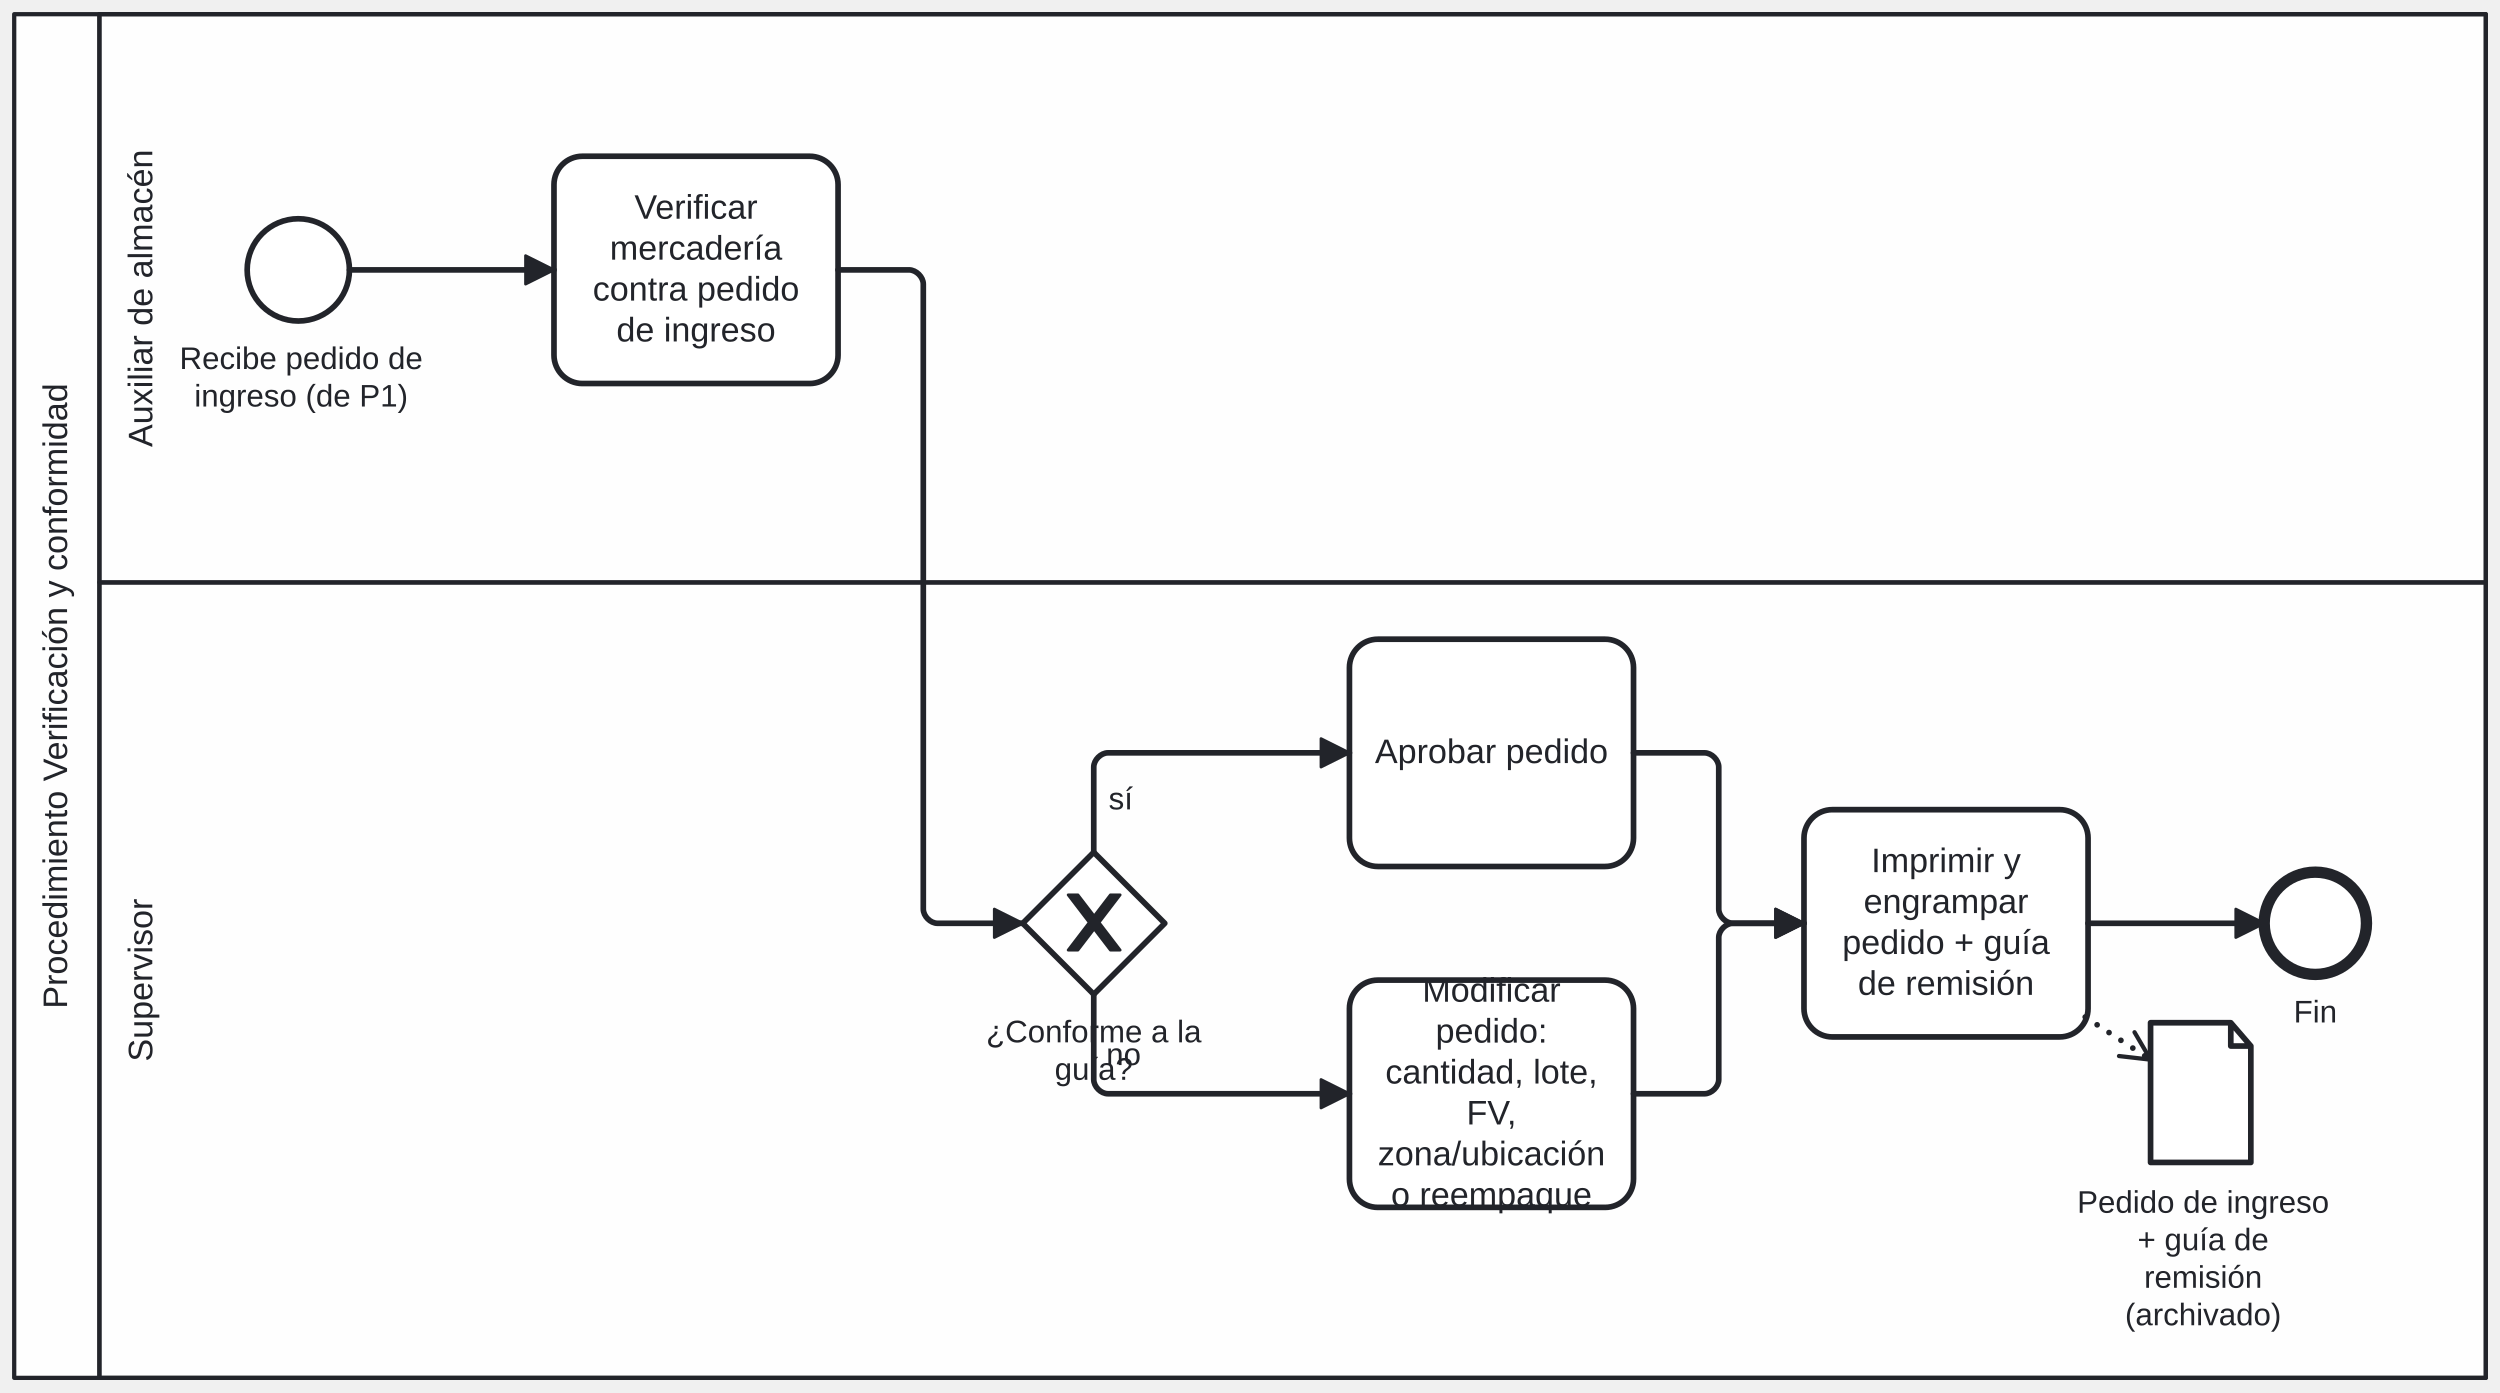
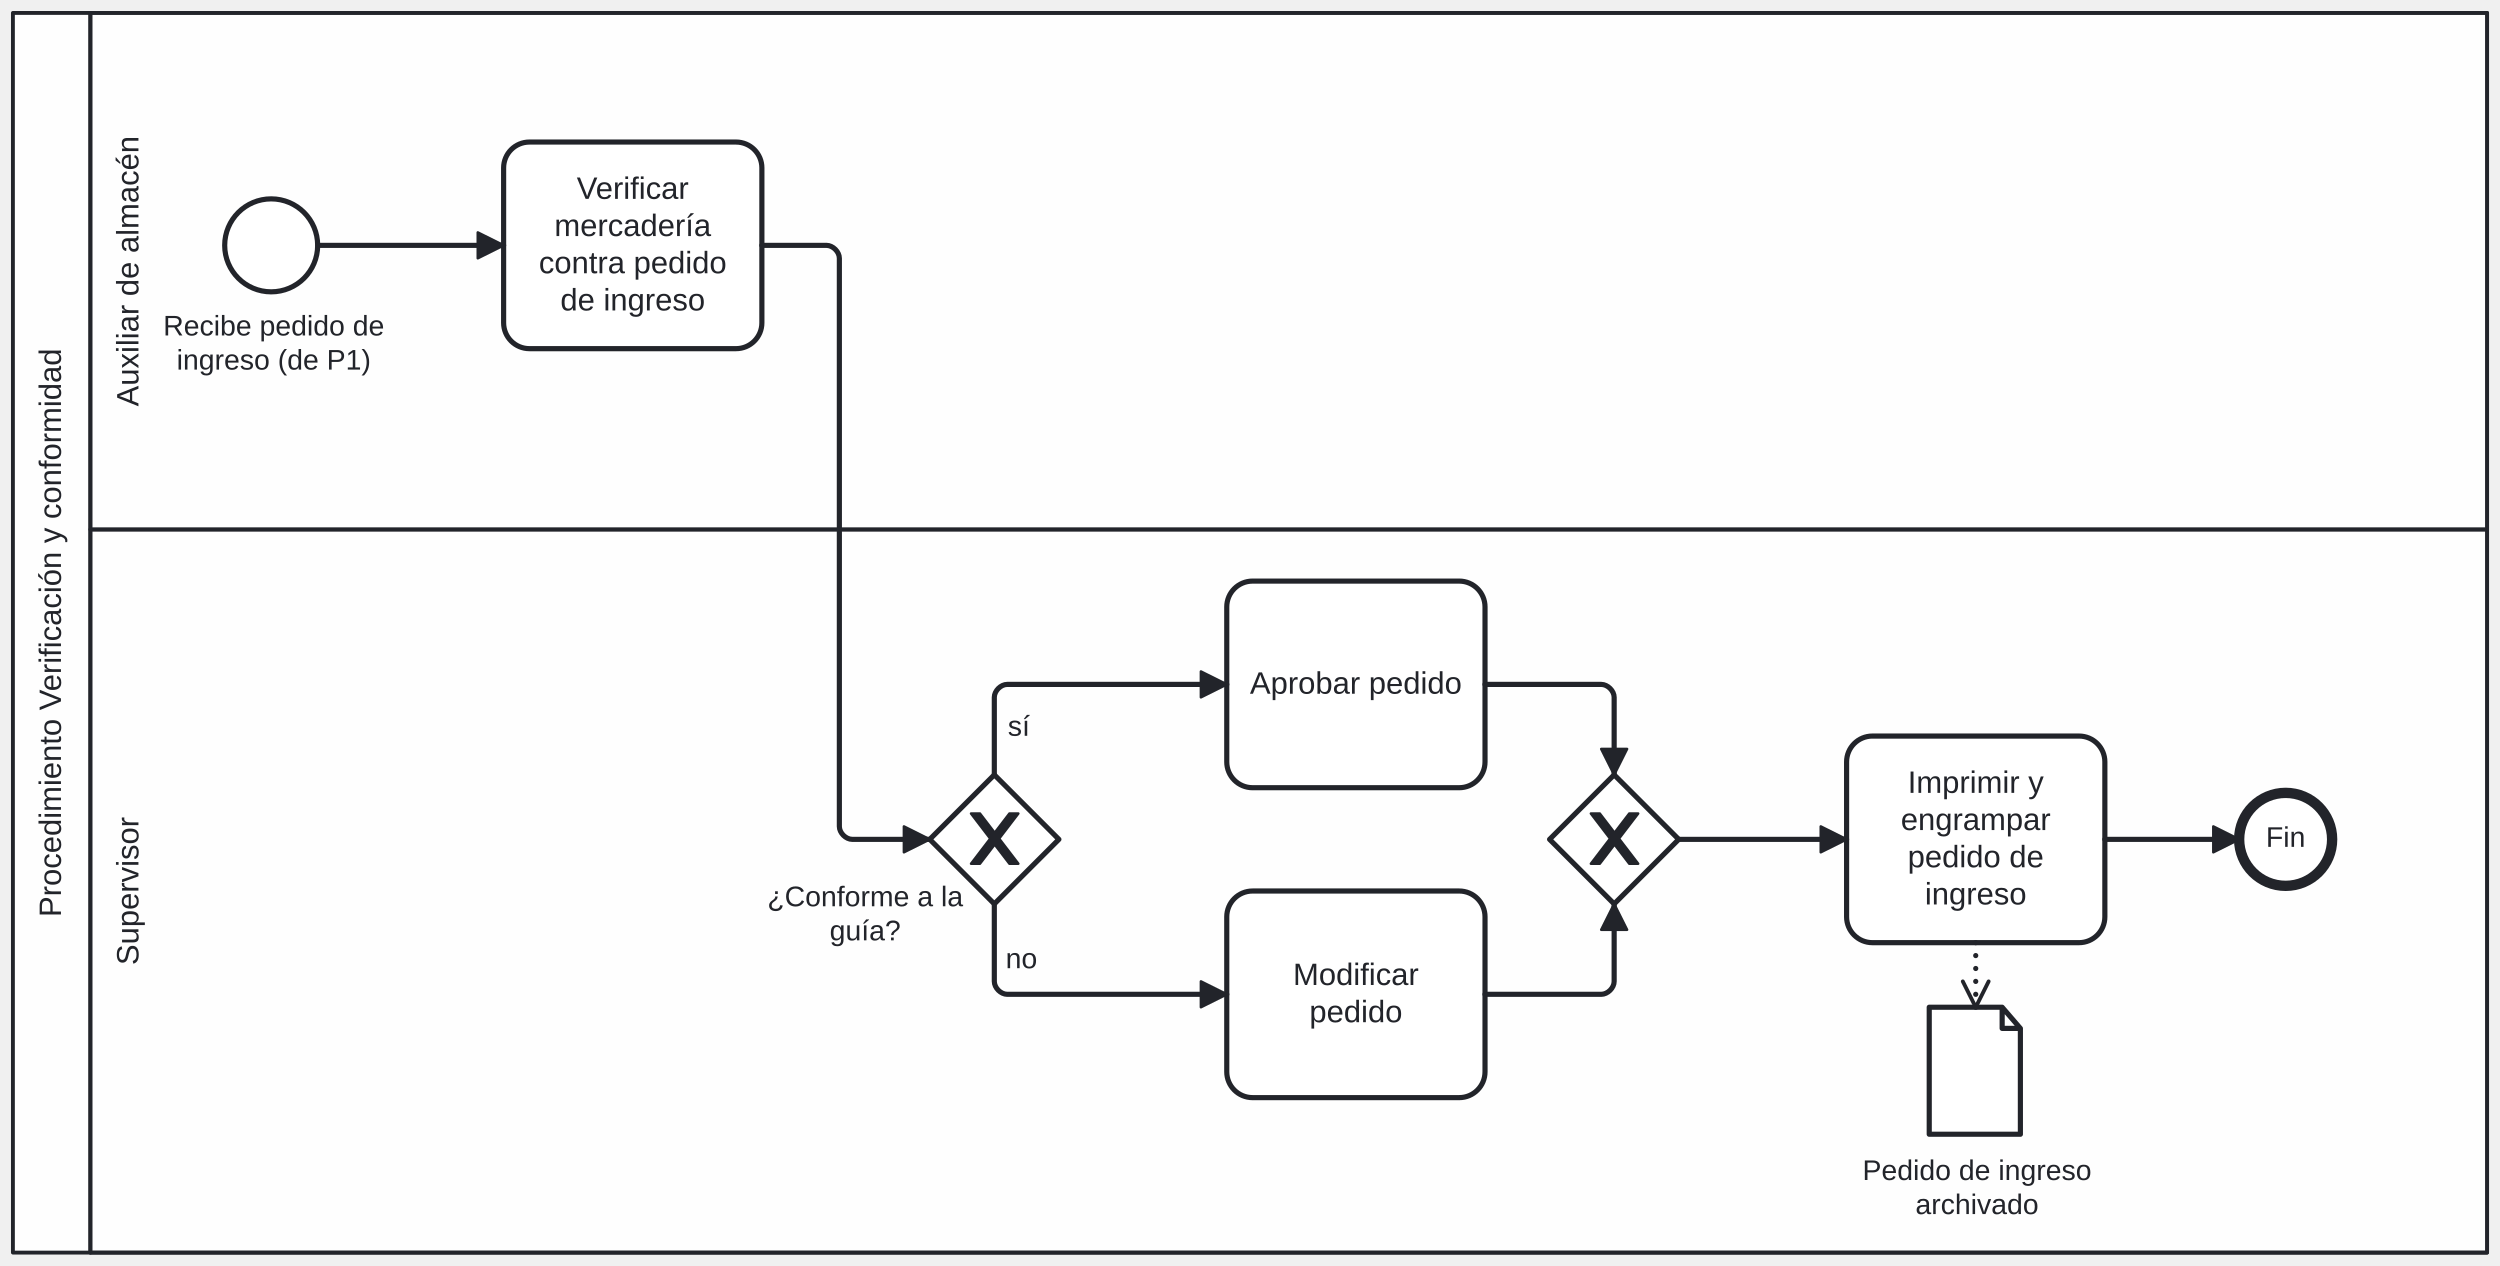
- <svg xmlns="http://www.w3.org/2000/svg" width="880" height="490" viewBox="125 75 880 490" version="1.1">
+ <svg xmlns="http://www.w3.org/2000/svg" width="968" height="490" viewBox="125 75 968 490" version="1.1">
  <defs>
-     <pattern id="djs-grid-pattern-431781" width="10" height="10" patternUnits="userSpaceOnUse">
+     <pattern id="djs-grid-pattern-901410" width="10" height="10" patternUnits="userSpaceOnUse">
      <circle cx="0.5" cy="0.5" r="0.5" style="fill: rgb(204, 204, 204);" />
    </pattern>
  </defs>
  <g class="djs-group">
    <g class="djs-element djs-shape" data-element-id="Participant_1" style="display: block;" transform="matrix(1 0 0 1 130 80)">
      <g class="djs-visual">
-         <rect x="0" y="0" width="870" height="480" rx="0" ry="0" style="stroke-linecap: round; stroke-linejoin: round; stroke: rgb(34, 36, 42); stroke-width: 1.5px; fill: white; fill-opacity: 0.95;" />
+         <rect x="0" y="0" width="958" height="480" rx="0" ry="0" style="stroke-linecap: round; stroke-linejoin: round; stroke: rgb(34, 36, 42); stroke-width: 1.5px; fill: white; fill-opacity: 0.95;" />
        <path style="fill: none; stroke-linecap: round; stroke-linejoin: round; stroke: rgb(34, 36, 42); stroke-width: 1.5px;" d="M30,0L30,480" />
        <text lineHeight="1.2" class="djs-label" style="font-family: Arial, sans-serif; font-size: 12px; font-weight: normal; fill: rgb(34, 36, 42);" transform="matrix(-1.83697e-16 -1 1 -1.83697e-16 0 480)">
          <tspan x="129.946" y="18.6">Procedimiento Verificación y conformidad</tspan>
        </text>
      </g>
-       <rect x="-5" y="-5" rx="4" width="880" height="490" class="djs-outline" style="fill: none;" />
-       <rect class="djs-hit djs-hit-no-move" x="0" y="0" width="870" height="480" style="fill: none; stroke-opacity: 0; stroke: white; stroke-width: 15px;" />
-       <rect class="djs-hit djs-hit-click-stroke" x="0" y="0" width="870" height="480" style="fill: none; stroke-opacity: 0; stroke: white; stroke-width: 15px;" />
+       <rect class="djs-hit djs-hit-no-move" x="0" y="0" width="958" height="480" style="fill: none; stroke-opacity: 0; stroke: white; stroke-width: 15px;" />
+       <rect class="djs-hit djs-hit-click-stroke" x="0" y="0" width="958" height="480" style="fill: none; stroke-opacity: 0; stroke: white; stroke-width: 15px;" />
      <rect class="djs-hit djs-hit-all" x="0" y="0" width="30" height="480" style="fill: none; stroke-opacity: 0; stroke: white; stroke-width: 15px;" />
+       <rect x="-5" y="-5" rx="4" width="968" height="490" class="djs-outline" style="fill: none;" />
    </g>
    <g class="djs-children">
      <g class="djs-group">
        <g class="djs-element djs-shape" data-element-id="Lane_Supervisor" style="display: block;" transform="matrix(1 0 0 1 160 280)">
          <g class="djs-visual">
-             <rect x="0" y="0" width="840" height="280" rx="0" ry="0" style="stroke-linecap: round; stroke-linejoin: round; stroke: rgb(34, 36, 42); stroke-width: 1.5px; fill: white; fill-opacity: 0.25;" />
+             <rect x="0" y="0" width="928" height="280" rx="0" ry="0" style="stroke-linecap: round; stroke-linejoin: round; stroke: rgb(34, 36, 42); stroke-width: 1.5px; fill: white; fill-opacity: 0.25;" />
            <text lineHeight="1.2" class="djs-label" style="font-family: Arial, sans-serif; font-size: 12px; font-weight: normal; fill: rgb(34, 36, 42);" transform="matrix(-1.83697e-16 -1 1 -1.83697e-16 0 280)">
              <tspan x="111.321" y="18.6">Supervisor</tspan>
            </text>
          </g>
-           <rect x="-5" y="-5" rx="4" width="850" height="290" class="djs-outline" style="fill: none;" />
-           <rect class="djs-hit djs-hit-no-move" x="0" y="0" width="840" height="280" style="fill: none; stroke-opacity: 0; stroke: white; stroke-width: 15px;" />
-           <rect class="djs-hit djs-hit-click-stroke" x="0" y="0" width="840" height="280" style="fill: none; stroke-opacity: 0; stroke: white; stroke-width: 15px;" />
+           <rect class="djs-hit djs-hit-no-move" x="0" y="0" width="928" height="280" style="fill: none; stroke-opacity: 0; stroke: white; stroke-width: 15px;" />
+           <rect class="djs-hit djs-hit-click-stroke" x="0" y="0" width="928" height="280" style="fill: none; stroke-opacity: 0; stroke: white; stroke-width: 15px;" />
          <rect class="djs-hit djs-hit-all" x="0" y="0" width="30" height="280" style="fill: none; stroke-opacity: 0; stroke: white; stroke-width: 15px;" />
+           <rect x="-5" y="-5" rx="4" width="938" height="290" class="djs-outline" style="fill: none;" />
        </g>
      </g>
      <g class="djs-group">
        <g class="djs-element djs-shape" data-element-id="Lane_Auxiliar_Almacen" style="display: block;" transform="matrix(1 0 0 1 160 80)">
          <g class="djs-visual">
-             <rect x="0" y="0" width="840" height="200" rx="0" ry="0" style="stroke-linecap: round; stroke-linejoin: round; stroke: rgb(34, 36, 42); stroke-width: 1.5px; fill: white; fill-opacity: 0.25;" />
+             <rect x="0" y="0" width="928" height="200" rx="0" ry="0" style="stroke-linecap: round; stroke-linejoin: round; stroke: rgb(34, 36, 42); stroke-width: 1.5px; fill: white; fill-opacity: 0.25;" />
            <text lineHeight="1.2" class="djs-label" style="font-family: Arial, sans-serif; font-size: 12px; font-weight: normal; fill: rgb(34, 36, 42);" transform="matrix(-1.83697e-16 -1 1 -1.83697e-16 0 200)">
              <tspan x="47.641" y="18.6">Auxiliar de almacén</tspan>
            </text>
          </g>
-           <rect x="-5" y="-5" rx="4" width="850" height="210" class="djs-outline" style="fill: none;" />
-           <rect class="djs-hit djs-hit-no-move" x="0" y="0" width="840" height="200" style="fill: none; stroke-opacity: 0; stroke: white; stroke-width: 15px;" />
-           <rect class="djs-hit djs-hit-click-stroke" x="0" y="0" width="840" height="200" style="fill: none; stroke-opacity: 0; stroke: white; stroke-width: 15px;" />
+           <rect class="djs-hit djs-hit-no-move" x="0" y="0" width="928" height="200" style="fill: none; stroke-opacity: 0; stroke: white; stroke-width: 15px;" />
+           <rect class="djs-hit djs-hit-click-stroke" x="0" y="0" width="928" height="200" style="fill: none; stroke-opacity: 0; stroke: white; stroke-width: 15px;" />
          <rect class="djs-hit djs-hit-all" x="0" y="0" width="30" height="200" style="fill: none; stroke-opacity: 0; stroke: white; stroke-width: 15px;" />
+           <rect x="-5" y="-5" rx="4" width="938" height="210" class="djs-outline" style="fill: none;" />
        </g>
      </g>
      <g class="djs-group">
        <g class="djs-element djs-shape" data-element-id="StartEvent_1" style="display: block;" transform="matrix(1 0 0 1 212 152)">
          <g class="djs-visual">
            <circle cx="18" cy="18" r="18" style="stroke-linecap: round; stroke-linejoin: round; stroke: rgb(34, 36, 42); stroke-width: 2px; fill: white; fill-opacity: 0.95;" />
          </g>
          <rect class="djs-hit djs-hit-all" x="0" y="0" width="36" height="36" style="fill: none; stroke-opacity: 0; stroke: white; stroke-width: 15px;" />
          <circle cx="18" cy="18" r="23" class="djs-outline" style="fill: none;" />
        </g>
      </g>
      <g class="djs-group">
        <g class="djs-element djs-shape" data-element-id="StartEvent_1_label" style="display: block;" transform="matrix(1 0 0 1 188 195)">
          <g class="djs-visual">
            <text lineHeight="1.2" class="djs-label" style="font-family: Arial, sans-serif; font-size: 11px; font-weight: normal; fill: rgb(34, 36, 42);">
              <tspan x="0.19" y="9.9">Recibe pedido de</tspan>
              <tspan x="5.397" y="23.1">ingreso (de P1)</tspan>
            </text>
          </g>
          <rect class="djs-hit djs-hit-all" x="0" y="0" width="86" height="27" style="fill: none; stroke-opacity: 0; stroke: white; stroke-width: 15px;" />
          <rect x="-5" y="-5" rx="4" width="96" height="37" class="djs-outline" style="fill: none;" />
        </g>
      </g>
      <g class="djs-group">
        <g class="djs-element djs-shape" data-element-id="Task_1" style="display: block;" transform="matrix(1 0 0 1 320 130)">
          <g class="djs-visual">
            <rect x="0" y="0" width="100" height="80" rx="10" ry="10" style="stroke-linecap: round; stroke-linejoin: round; stroke: rgb(34, 36, 42); stroke-width: 2px; fill: white; fill-opacity: 0.95;" />
            <text lineHeight="1.2" class="djs-label" style="font-family: Arial, sans-serif; font-size: 12px; font-weight: normal; fill: rgb(34, 36, 42);">
              <tspan x="28.326" y="22">Verificar </tspan>
              <tspan x="19.654" y="36.4">mercadería </tspan>
              <tspan x="13.64" y="50.8">contra pedido </tspan>
              <tspan x="21.98" y="65.2">de ingreso</tspan>
            </text>
          </g>
          <rect class="djs-hit djs-hit-all" x="0" y="0" width="100" height="80" style="fill: none; stroke-opacity: 0; stroke: white; stroke-width: 15px;" />
          <rect x="-5" y="-5" rx="14" width="110" height="90" class="djs-outline" style="fill: none;" />
        </g>
      </g>
      <g class="djs-group">
        <g class="djs-element djs-shape" data-element-id="Gateway_1" style="display: block;" transform="matrix(1 0 0 1 485 375)">
          <g class="djs-visual">
            <polygon points="25,0 50,25 25,50 0,25" style="stroke-linecap: round; stroke-linejoin: round; stroke: rgb(34, 36, 42); stroke-width: 2px; fill: white; fill-opacity: 0.95;" />
            <path d="m 16,15 7.429,9.714 -7.429,9.714 3.429,0 5.714,-7.464 5.714,7.464 3.429,0 -7.429,-9.714 7.429,-9.714 -3.429,0 -5.714,7.464 -5.714,-7.464 -3.429,0 z" style="fill: rgb(34, 36, 42); stroke-linecap: round; stroke-linejoin: round; stroke: rgb(34, 36, 42); stroke-width: 1px;" />
          </g>
          <rect class="djs-hit djs-hit-all" x="0" y="0" width="50" height="50" style="fill: none; stroke-opacity: 0; stroke: white; stroke-width: 15px;" />
          <rect x="2" y="2" rx="4" width="46" height="46" class="djs-outline" style="transform-box: fill-box; transform: rotate(45deg); transform-origin: center center; fill: none;" />
        </g>
      </g>
      <g class="djs-group">
-         <g class="djs-element djs-shape" data-element-id="Gateway_1_label" style="display: block;" transform="matrix(1 0 0 1 472 432)">
+         <g class="djs-element djs-shape" data-element-id="Gateway_1_label" style="display: block;" transform="matrix(1 0 0 1 422 416)">
          <g class="djs-visual">
            <text lineHeight="1.2" class="djs-label" style="font-family: Arial, sans-serif; font-size: 11px; font-weight: normal; fill: rgb(34, 36, 42);">
              <tspan x="0.096" y="9.9">¿Conforme a la</tspan>
              <tspan x="24.237" y="23.1">guía?</tspan>
            </text>
          </g>
          <rect class="djs-hit djs-hit-all" x="0" y="0" width="76" height="27" style="fill: none; stroke-opacity: 0; stroke: white; stroke-width: 15px;" />
          <rect x="-5" y="-5" rx="4" width="86" height="37" class="djs-outline" style="fill: none;" />
        </g>
      </g>
      <g class="djs-group">
        <g class="djs-element djs-shape" data-element-id="Task_2" style="display: block;" transform="matrix(1 0 0 1 600 300)">
          <g class="djs-visual">
            <rect x="0" y="0" width="100" height="80" rx="10" ry="10" style="stroke-linecap: round; stroke-linejoin: round; stroke: rgb(34, 36, 42); stroke-width: 2px; fill: white; fill-opacity: 0.95;" />
            <text lineHeight="1.2" class="djs-label" style="font-family: Arial, sans-serif; font-size: 12px; font-weight: normal; fill: rgb(34, 36, 42);">
              <tspan x="8.97" y="43.6">Aprobar pedido</tspan>
            </text>
          </g>
          <rect class="djs-hit djs-hit-all" x="0" y="0" width="100" height="80" style="fill: none; stroke-opacity: 0; stroke: white; stroke-width: 15px;" />
          <rect x="-5" y="-5" rx="14" width="110" height="90" class="djs-outline" style="fill: none;" />
        </g>
      </g>
      <g class="djs-group">
        <g class="djs-element djs-shape" data-element-id="Task_3" style="display: block;" transform="matrix(1 0 0 1 600 420)">
          <g class="djs-visual">
            <rect x="0" y="0" width="100" height="80" rx="10" ry="10" style="stroke-linecap: round; stroke-linejoin: round; stroke: rgb(34, 36, 42); stroke-width: 2px; fill: white; fill-opacity: 0.95;" />
            <text lineHeight="1.2" class="djs-label" style="font-family: Arial, sans-serif; font-size: 12px; font-weight: normal; fill: rgb(34, 36, 42);">
-               <tspan x="25.66" y="7.6">Modificar </tspan>
-               <tspan x="30.315" y="22">pedido: </tspan>
-               <tspan x="12.641" y="36.4">cantidad, lote,</tspan>
-               <tspan x="41.217" y="50.8">FV, </tspan>
-               <tspan x="9.972" y="65.2">zona/ubicación</tspan>
-               <tspan x="14.642" y="79.6">o reempaque</tspan>
+               <tspan x="25.66" y="36.4">Modificar </tspan>
+               <tspan x="31.982" y="50.8">pedido</tspan>
            </text>
          </g>
          <rect class="djs-hit djs-hit-all" x="0" y="0" width="100" height="80" style="fill: none; stroke-opacity: 0; stroke: white; stroke-width: 15px;" />
          <rect x="-5" y="-5" rx="14" width="110" height="90" class="djs-outline" style="fill: none;" />
        </g>
      </g>
      <g class="djs-group">
-         <g class="djs-element djs-shape" data-element-id="Task_4" style="display: block;" transform="matrix(1 0 0 1 760 360)">
+         <g class="djs-element djs-shape" data-element-id="Gateway_join" style="display: block;" transform="matrix(1 0 0 1 725 375)">
+           <g class="djs-visual">
+             <polygon points="25,0 50,25 25,50 0,25" style="stroke-linecap: round; stroke-linejoin: round; stroke: rgb(34, 36, 42); stroke-width: 2px; fill: white; fill-opacity: 0.95;" />
+             <path d="m 16,15 7.429,9.714 -7.429,9.714 3.429,0 5.714,-7.464 5.714,7.464 3.429,0 -7.429,-9.714 7.429,-9.714 -3.429,0 -5.714,7.464 -5.714,-7.464 -3.429,0 z" style="fill: rgb(34, 36, 42); stroke-linecap: round; stroke-linejoin: round; stroke: rgb(34, 36, 42); stroke-width: 1px;" />
+           </g>
+           <rect class="djs-hit djs-hit-all" x="0" y="0" width="50" height="50" style="fill: none; stroke-opacity: 0; stroke: white; stroke-width: 15px;" />
+           <rect x="2" y="2" rx="4" width="46" height="46" class="djs-outline" style="transform-box: fill-box; transform: rotate(45deg); transform-origin: center center; fill: none;" />
+         </g>
+       </g>
+       <g class="djs-group">
+         <g class="djs-element djs-shape" data-element-id="Task_4" style="display: block;" transform="matrix(1 0 0 1 840 360)">
          <g class="djs-visual">
            <rect x="0" y="0" width="100" height="80" rx="10" ry="10" style="stroke-linecap: round; stroke-linejoin: round; stroke: rgb(34, 36, 42); stroke-width: 2px; fill: white; fill-opacity: 0.95;" />
            <text lineHeight="1.2" class="djs-label" style="font-family: Arial, sans-serif; font-size: 12px; font-weight: normal; fill: rgb(34, 36, 42);">
              <tspan x="23.671" y="22">Imprimir y </tspan>
              <tspan x="20.984" y="36.4">engrampar </tspan>
-               <tspan x="13.467" y="50.8">pedido + guía </tspan>
-               <tspan x="18.986" y="65.2">de remisión</tspan>
+               <tspan x="23.642" y="50.8">pedido de </tspan>
+               <tspan x="30.321" y="65.2">ingreso</tspan>
            </text>
          </g>
          <rect class="djs-hit djs-hit-all" x="0" y="0" width="100" height="80" style="fill: none; stroke-opacity: 0; stroke: white; stroke-width: 15px;" />
          <rect x="-5" y="-5" rx="14" width="110" height="90" class="djs-outline" style="fill: none;" />
        </g>
      </g>
      <g class="djs-group">
-         <g class="djs-element djs-shape" data-element-id="EndEvent_1" style="display: block;" transform="matrix(1 0 0 1 922 382)">
+         <g class="djs-element djs-shape" data-element-id="DataObjectReference_1" style="display: block;" transform="matrix(1 0 0 1 872 465)">
+           <g class="djs-visual">
+             <path d="m 0,0 28.235,0 7.059,8.197 0,40.984 -35.294,0 0,-49.18 28.235,0 0,8.197 7.059,0" style="fill: white; stroke-linecap: round; stroke-linejoin: round; stroke: rgb(34, 36, 42); stroke-width: 2px; fill-opacity: 0.95;" />
+           </g>
+           <rect class="djs-hit djs-hit-all" x="0" y="0" width="36" height="50" style="fill: none; stroke-opacity: 0; stroke: white; stroke-width: 15px;" />
+           <path d="M44.765 11.326L36.989 2.641C36.045 1.586 34.565 0.989 33.19 0.989H5.987C3.227 0.989 0.99 3.349 0.99 6.26V55.023C0.99 57.935 3.227 60.295 5.987 60.295H40.966C43.726 60.295 45.963 57.935 45.963 55.023V14.946C45.963 13.6 45.641 12.305 44.765 11.326Z" transform="translate(-6, -6)" class="djs-outline" style="stroke-width: 2px; fill: none;" />
+         </g>
+       </g>
+       <g class="djs-group">
+         <g class="djs-element djs-shape" data-element-id="DataObjectReference_1_label" style="display: block;" transform="matrix(1 0 0 1 846 522)">
+           <g class="djs-visual">
+             <text lineHeight="1.2" class="djs-label" style="font-family: Arial, sans-serif; font-size: 11px; font-weight: normal; fill: rgb(34, 36, 42);">
+               <tspan x="0.162" y="9.9">Pedido de ingreso</tspan>
+               <tspan x="20.652" y="23.1">archivado</tspan>
+             </text>
+           </g>
+           <rect class="djs-hit djs-hit-all" x="0" y="0" width="89" height="27" style="fill: none; stroke-opacity: 0; stroke: white; stroke-width: 15px;" />
+           <rect x="-5" y="-5" rx="4" width="99" height="37" class="djs-outline" style="fill: none;" />
+         </g>
+       </g>
+       <g class="djs-group">
+         <g class="djs-element djs-shape" data-element-id="EndEvent_1" style="display: block;" transform="matrix(1 0 0 1 992 382)">
          <g class="djs-visual">
            <circle cx="18" cy="18" r="18" style="stroke-linecap: round; stroke-linejoin: round; stroke: rgb(34, 36, 42); stroke-width: 4px; fill: white; fill-opacity: 0.95;" />
          </g>
          <rect class="djs-hit djs-hit-all" x="0" y="0" width="36" height="36" style="fill: none; stroke-opacity: 0; stroke: white; stroke-width: 15px;" />
          <circle cx="18" cy="18" r="24" class="djs-outline" style="fill: none;" />
        </g>
      </g>
      <g class="djs-group">
-         <g class="djs-element djs-shape" data-element-id="EndEvent_1_label" style="display: block;" transform="matrix(1 0 0 1 932 425)">
+         <g class="djs-element djs-shape" data-element-id="EndEvent_1_label" style="display: block;" transform="matrix(1 0 0 1 1002 393)">
          <g class="djs-visual">
            <text lineHeight="1.2" class="djs-label" style="font-family: Arial, sans-serif; font-size: 11px; font-weight: normal; fill: rgb(34, 36, 42);">
              <tspan x="0.36" y="9.9">Fin</tspan>
            </text>
          </g>
          <rect class="djs-hit djs-hit-all" x="0" y="0" width="16" height="14" style="fill: none; stroke-opacity: 0; stroke: white; stroke-width: 15px;" />
          <rect x="-5" y="-5" rx="4" width="26" height="24" class="djs-outline" style="fill: none;" />
        </g>
      </g>
      <g class="djs-group">
-         <g class="djs-element djs-shape" data-element-id="DataObjectReference_1" style="display: block;" transform="matrix(1 0 0 1 882 435)">
-           <g class="djs-visual">
-             <path d="m 0,0 28.235,0 7.059,8.197 0,40.984 -35.294,0 0,-49.18 28.235,0 0,8.197 7.059,0" style="fill: white; stroke-linecap: round; stroke-linejoin: round; stroke: rgb(34, 36, 42); stroke-width: 2px; fill-opacity: 0.95;" />
-           </g>
-           <rect class="djs-hit djs-hit-all" x="0" y="0" width="36" height="50" style="fill: none; stroke-opacity: 0; stroke: white; stroke-width: 15px;" />
-           <path d="M44.765 11.326L36.989 2.641C36.045 1.586 34.565 0.989 33.19 0.989H5.987C3.227 0.989 0.99 3.349 0.99 6.26V55.023C0.99 57.935 3.227 60.295 5.987 60.295H40.966C43.726 60.295 45.963 57.935 45.963 55.023V14.946C45.963 13.6 45.641 12.305 44.765 11.326Z" transform="translate(-6, -6)" class="djs-outline" style="stroke-width: 2px; fill: none;" />
-         </g>
-       </g>
-       <g class="djs-group">
        <g class="djs-element djs-connection" data-element-id="Flow_1" style="display: block;">
          <g class="djs-visual">
            <defs>
-               <marker id="marker-6bob96dergavnh7nx7erbqit3" viewBox="0 0 20 20" refX="11" refY="10" markerWidth="10" markerHeight="10" orient="auto">
-                 <path d="M 1 5 L 11 10 L 1 15 Z" style="stroke-linecap: round; stroke-linejoin: round; stroke: rgb(34, 36, 42); stroke-width: 1px; fill: rgb(34, 36, 42);" />
-               </marker>
-             </defs>
-             <path data-corner-radius="5" style="fill: none; stroke-linecap: round; stroke-linejoin: round; stroke: rgb(34, 36, 42); stroke-width: 2px; marker-end: url('#marker-6bob96dergavnh7nx7erbqit3');" d="M248,170L320,170" />
+               <marker id="marker-b3nsx8bfodxuhyjp20leyjwsy" viewBox="0 0 20 20" refX="11" refY="10" markerWidth="10" markerHeight="10" orient="auto">
+                 <path d="M 1 5 L 11 10 L 1 15 Z" style="stroke-linecap: round; stroke-linejoin: round; stroke: rgb(34, 36, 42); stroke-width: 1px; fill: rgb(34, 36, 42);" />
+               </marker>
+             </defs>
+             <path data-corner-radius="5" style="fill: none; stroke-linecap: round; stroke-linejoin: round; stroke: rgb(34, 36, 42); stroke-width: 2px; marker-end: url('#marker-b3nsx8bfodxuhyjp20leyjwsy');" d="M248,170L320,170" />
          </g>
          <path d="M248,170L320,170" class="djs-hit djs-hit-stroke" style="fill: none; stroke-opacity: 0; stroke: white; stroke-width: 15px;" />
          <rect x="243" y="165" rx="4" width="82" height="10" class="djs-outline" style="fill: none;" />
        </g>
      </g>
      <g class="djs-group">
        <g class="djs-element djs-connection" data-element-id="Flow_2" style="display: block;">
          <g class="djs-visual">
            <defs>
-               <marker id="marker-4x73igl4502ybxy11hfoli1zn" viewBox="0 0 20 20" refX="11" refY="10" markerWidth="10" markerHeight="10" orient="auto">
-                 <path d="M 1 5 L 11 10 L 1 15 Z" style="stroke-linecap: round; stroke-linejoin: round; stroke: rgb(34, 36, 42); stroke-width: 1px; fill: rgb(34, 36, 42);" />
-               </marker>
-             </defs>
-             <path data-corner-radius="5" style="fill: none; stroke-linecap: round; stroke-linejoin: round; stroke: rgb(34, 36, 42); stroke-width: 2px; marker-end: url('#marker-4x73igl4502ybxy11hfoli1zn');" d="M420,170L445,170C447.5,170,450,172.5,450,175L450,395C450,397.5,452.5,400,455,400L485,400" />
+               <marker id="marker-3lnqz5ftt7kuwwyoocyz34yok" viewBox="0 0 20 20" refX="11" refY="10" markerWidth="10" markerHeight="10" orient="auto">
+                 <path d="M 1 5 L 11 10 L 1 15 Z" style="stroke-linecap: round; stroke-linejoin: round; stroke: rgb(34, 36, 42); stroke-width: 1px; fill: rgb(34, 36, 42);" />
+               </marker>
+             </defs>
+             <path data-corner-radius="5" style="fill: none; stroke-linecap: round; stroke-linejoin: round; stroke: rgb(34, 36, 42); stroke-width: 2px; marker-end: url('#marker-3lnqz5ftt7kuwwyoocyz34yok');" d="M420,170L445,170C447.5,170,450,172.5,450,175L450,395C450,397.5,452.5,400,455,400L485,400" />
          </g>
          <path d="M420,170L450,170L450,400L485,400" class="djs-hit djs-hit-stroke" style="fill: none; stroke-opacity: 0; stroke: white; stroke-width: 15px;" />
          <rect x="415" y="165" rx="4" width="75" height="240" class="djs-outline" style="fill: none;" />
        </g>
      </g>
      <g class="djs-group">
        <g class="djs-element djs-connection" data-element-id="Flow_3_si" style="display: block;">
          <g class="djs-visual">
            <defs>
-               <marker id="marker-5xqg9z0u3vi3k7fuc5u1bh7va" viewBox="0 0 20 20" refX="11" refY="10" markerWidth="10" markerHeight="10" orient="auto">
-                 <path d="M 1 5 L 11 10 L 1 15 Z" style="stroke-linecap: round; stroke-linejoin: round; stroke: rgb(34, 36, 42); stroke-width: 1px; fill: rgb(34, 36, 42);" />
-               </marker>
-             </defs>
-             <path data-corner-radius="5" style="fill: none; stroke-linecap: round; stroke-linejoin: round; stroke: rgb(34, 36, 42); stroke-width: 2px; marker-end: url('#marker-5xqg9z0u3vi3k7fuc5u1bh7va');" d="M510,375L510,345C510,342.5,512.5,340,515,340L600,340" />
+               <marker id="marker-d19r9se61oina4j9866amjos2" viewBox="0 0 20 20" refX="11" refY="10" markerWidth="10" markerHeight="10" orient="auto">
+                 <path d="M 1 5 L 11 10 L 1 15 Z" style="stroke-linecap: round; stroke-linejoin: round; stroke: rgb(34, 36, 42); stroke-width: 1px; fill: rgb(34, 36, 42);" />
+               </marker>
+             </defs>
+             <path data-corner-radius="5" style="fill: none; stroke-linecap: round; stroke-linejoin: round; stroke: rgb(34, 36, 42); stroke-width: 2px; marker-end: url('#marker-d19r9se61oina4j9866amjos2');" d="M510,375L510,345C510,342.5,512.5,340,515,340L600,340" />
          </g>
          <path d="M510,375L510,340L600,340" class="djs-hit djs-hit-stroke" style="fill: none; stroke-opacity: 0; stroke: white; stroke-width: 15px;" />
          <rect x="505" y="335" rx="4" width="100" height="45" class="djs-outline" style="fill: none;" />
        </g>
      </g>
      <g class="djs-group">
        <g class="djs-element djs-shape" data-element-id="Flow_3_si_label" style="display: block;" transform="matrix(1 0 0 1 515 350)">
          <g class="djs-visual">
            <text lineHeight="1.2" class="djs-label" style="font-family: Arial, sans-serif; font-size: 11px; font-weight: normal; fill: rgb(34, 36, 42);">
              <tspan x="0.222" y="9.9">sí</tspan>
            </text>
          </g>
          <rect class="djs-hit djs-hit-all" x="0" y="0" width="9" height="14" style="fill: none; stroke-opacity: 0; stroke: white; stroke-width: 15px;" />
          <rect x="-5" y="-5" rx="4" width="19" height="24" class="djs-outline" style="fill: none;" />
        </g>
      </g>
      <g class="djs-group">
        <g class="djs-element djs-connection" data-element-id="Flow_4_no" style="display: block;">
          <g class="djs-visual">
            <defs>
-               <marker id="marker-cxgt638fhct3f0wpfa9cqar65" viewBox="0 0 20 20" refX="11" refY="10" markerWidth="10" markerHeight="10" orient="auto">
-                 <path d="M 1 5 L 11 10 L 1 15 Z" style="stroke-linecap: round; stroke-linejoin: round; stroke: rgb(34, 36, 42); stroke-width: 1px; fill: rgb(34, 36, 42);" />
-               </marker>
-             </defs>
-             <path data-corner-radius="5" style="fill: none; stroke-linecap: round; stroke-linejoin: round; stroke: rgb(34, 36, 42); stroke-width: 2px; marker-end: url('#marker-cxgt638fhct3f0wpfa9cqar65');" d="M510,425L510,455C510,457.5,512.5,460,515,460L600,460" />
+               <marker id="marker-10ivm3wo6hwgj8zmdyheyt4xu" viewBox="0 0 20 20" refX="11" refY="10" markerWidth="10" markerHeight="10" orient="auto">
+                 <path d="M 1 5 L 11 10 L 1 15 Z" style="stroke-linecap: round; stroke-linejoin: round; stroke: rgb(34, 36, 42); stroke-width: 1px; fill: rgb(34, 36, 42);" />
+               </marker>
+             </defs>
+             <path data-corner-radius="5" style="fill: none; stroke-linecap: round; stroke-linejoin: round; stroke: rgb(34, 36, 42); stroke-width: 2px; marker-end: url('#marker-10ivm3wo6hwgj8zmdyheyt4xu');" d="M510,425L510,455C510,457.5,512.5,460,515,460L600,460" />
          </g>
          <path d="M510,425L510,460L600,460" class="djs-hit djs-hit-stroke" style="fill: none; stroke-opacity: 0; stroke: white; stroke-width: 15px;" />
          <rect x="505" y="420" rx="4" width="100" height="45" class="djs-outline" style="fill: none;" />
        </g>
      </g>
      <g class="djs-group">
        <g class="djs-element djs-shape" data-element-id="Flow_4_no_label" style="display: block;" transform="matrix(1 0 0 1 514 440)">
          <g class="djs-visual">
            <text lineHeight="1.2" class="djs-label" style="font-family: Arial, sans-serif; font-size: 11px; font-weight: normal; fill: rgb(34, 36, 42);">
              <tspan x="0.382" y="9.9">no</tspan>
            </text>
          </g>
          <rect class="djs-hit djs-hit-all" x="0" y="0" width="13" height="14" style="fill: none; stroke-opacity: 0; stroke: white; stroke-width: 15px;" />
          <rect x="-5" y="-5" rx="4" width="23" height="24" class="djs-outline" style="fill: none;" />
        </g>
      </g>
      <g class="djs-group">
        <g class="djs-element djs-connection" data-element-id="Flow_5" style="display: block;">
          <g class="djs-visual">
            <defs>
-               <marker id="marker-62gc5z7r66eq7zonejxyrcmk9" viewBox="0 0 20 20" refX="11" refY="10" markerWidth="10" markerHeight="10" orient="auto">
-                 <path d="M 1 5 L 11 10 L 1 15 Z" style="stroke-linecap: round; stroke-linejoin: round; stroke: rgb(34, 36, 42); stroke-width: 1px; fill: rgb(34, 36, 42);" />
-               </marker>
-             </defs>
-             <path data-corner-radius="5" style="fill: none; stroke-linecap: round; stroke-linejoin: round; stroke: rgb(34, 36, 42); stroke-width: 2px; marker-end: url('#marker-62gc5z7r66eq7zonejxyrcmk9');" d="M700,340L725,340C727.5,340,730,342.5,730,345L730,395C730,397.5,732.5,400,735,400L760,400" />
-           </g>
-           <path d="M700,340L730,340L730,400L760,400" class="djs-hit djs-hit-stroke" style="fill: none; stroke-opacity: 0; stroke: white; stroke-width: 15px;" />
-           <rect x="695" y="335" rx="4" width="70" height="70" class="djs-outline" style="fill: none;" />
+               <marker id="marker-89yt5krsnll6qv17wz70n5ks3" viewBox="0 0 20 20" refX="11" refY="10" markerWidth="10" markerHeight="10" orient="auto">
+                 <path d="M 1 5 L 11 10 L 1 15 Z" style="stroke-linecap: round; stroke-linejoin: round; stroke: rgb(34, 36, 42); stroke-width: 1px; fill: rgb(34, 36, 42);" />
+               </marker>
+             </defs>
+             <path data-corner-radius="5" style="fill: none; stroke-linecap: round; stroke-linejoin: round; stroke: rgb(34, 36, 42); stroke-width: 2px; marker-end: url('#marker-89yt5krsnll6qv17wz70n5ks3');" d="M700,340L745,340C747.5,340,750,342.5,750,345L750,375" />
+           </g>
+           <path d="M700,340L750,340L750,375" class="djs-hit djs-hit-stroke" style="fill: none; stroke-opacity: 0; stroke: white; stroke-width: 15px;" />
+           <rect x="695" y="335" rx="4" width="60" height="45" class="djs-outline" style="fill: none;" />
        </g>
      </g>
      <g class="djs-group">
        <g class="djs-element djs-connection" data-element-id="Flow_6" style="display: block;">
          <g class="djs-visual">
            <defs>
-               <marker id="marker-d9mfqetz6uezbkqzeq7jz36us" viewBox="0 0 20 20" refX="11" refY="10" markerWidth="10" markerHeight="10" orient="auto">
-                 <path d="M 1 5 L 11 10 L 1 15 Z" style="stroke-linecap: round; stroke-linejoin: round; stroke: rgb(34, 36, 42); stroke-width: 1px; fill: rgb(34, 36, 42);" />
-               </marker>
-             </defs>
-             <path data-corner-radius="5" style="fill: none; stroke-linecap: round; stroke-linejoin: round; stroke: rgb(34, 36, 42); stroke-width: 2px; marker-end: url('#marker-d9mfqetz6uezbkqzeq7jz36us');" d="M700,460L725,460C727.5,460,730,457.5,730,455L730,405C730,402.5,732.5,400,735,400L760,400" />
-           </g>
-           <path d="M700,460L730,460L730,400L760,400" class="djs-hit djs-hit-stroke" style="fill: none; stroke-opacity: 0; stroke: white; stroke-width: 15px;" />
-           <rect x="695" y="395" rx="4" width="70" height="70" class="djs-outline" style="fill: none;" />
+               <marker id="marker-debzyr6zl53ks8j4nvpmw2e2w" viewBox="0 0 20 20" refX="11" refY="10" markerWidth="10" markerHeight="10" orient="auto">
+                 <path d="M 1 5 L 11 10 L 1 15 Z" style="stroke-linecap: round; stroke-linejoin: round; stroke: rgb(34, 36, 42); stroke-width: 1px; fill: rgb(34, 36, 42);" />
+               </marker>
+             </defs>
+             <path data-corner-radius="5" style="fill: none; stroke-linecap: round; stroke-linejoin: round; stroke: rgb(34, 36, 42); stroke-width: 2px; marker-end: url('#marker-debzyr6zl53ks8j4nvpmw2e2w');" d="M700,460L745,460C747.5,460,750,457.5,750,455L750,425" />
+           </g>
+           <path d="M700,460L750,460L750,425" class="djs-hit djs-hit-stroke" style="fill: none; stroke-opacity: 0; stroke: white; stroke-width: 15px;" />
+           <rect x="695" y="420" rx="4" width="60" height="45" class="djs-outline" style="fill: none;" />
+         </g>
+       </g>
+       <g class="djs-group">
+         <g class="djs-element djs-connection" data-element-id="Flow_join" style="display: block;">
+           <g class="djs-visual">
+             <defs>
+               <marker id="marker-6jyr0svflrv3jy2qwg38u87sg" viewBox="0 0 20 20" refX="11" refY="10" markerWidth="10" markerHeight="10" orient="auto">
+                 <path d="M 1 5 L 11 10 L 1 15 Z" style="stroke-linecap: round; stroke-linejoin: round; stroke: rgb(34, 36, 42); stroke-width: 1px; fill: rgb(34, 36, 42);" />
+               </marker>
+             </defs>
+             <path data-corner-radius="5" style="fill: none; stroke-linecap: round; stroke-linejoin: round; stroke: rgb(34, 36, 42); stroke-width: 2px; marker-end: url('#marker-6jyr0svflrv3jy2qwg38u87sg');" d="M775,400L840,400" />
+           </g>
+           <path d="M775,400L840,400" class="djs-hit djs-hit-stroke" style="fill: none; stroke-opacity: 0; stroke: white; stroke-width: 15px;" />
+           <rect x="770" y="395" rx="4" width="75" height="10" class="djs-outline" style="fill: none;" />
        </g>
      </g>
      <g class="djs-group">
        <g class="djs-element djs-connection" data-element-id="Flow_7" style="display: block;">
          <g class="djs-visual">
            <defs>
-               <marker id="marker-3c0lpzbl9losi2g86kelwdlvm" viewBox="0 0 20 20" refX="11" refY="10" markerWidth="10" markerHeight="10" orient="auto">
-                 <path d="M 1 5 L 11 10 L 1 15 Z" style="stroke-linecap: round; stroke-linejoin: round; stroke: rgb(34, 36, 42); stroke-width: 1px; fill: rgb(34, 36, 42);" />
-               </marker>
-             </defs>
-             <path data-corner-radius="5" style="fill: none; stroke-linecap: round; stroke-linejoin: round; stroke: rgb(34, 36, 42); stroke-width: 2px; marker-end: url('#marker-3c0lpzbl9losi2g86kelwdlvm');" d="M860,400L922,400" />
-           </g>
-           <path d="M860,400L922,400" class="djs-hit djs-hit-stroke" style="fill: none; stroke-opacity: 0; stroke: white; stroke-width: 15px;" />
-           <rect x="855" y="395" rx="4" width="72" height="10" class="djs-outline" style="fill: none;" />
+               <marker id="marker-9zwdbs8ij461uym06c6cw3wta" viewBox="0 0 20 20" refX="11" refY="10" markerWidth="10" markerHeight="10" orient="auto">
+                 <path d="M 1 5 L 11 10 L 1 15 Z" style="stroke-linecap: round; stroke-linejoin: round; stroke: rgb(34, 36, 42); stroke-width: 1px; fill: rgb(34, 36, 42);" />
+               </marker>
+             </defs>
+             <path data-corner-radius="5" style="fill: none; stroke-linecap: round; stroke-linejoin: round; stroke: rgb(34, 36, 42); stroke-width: 2px; marker-end: url('#marker-9zwdbs8ij461uym06c6cw3wta');" d="M940,400L992,400" />
+           </g>
+           <path d="M940,400L992,400" class="djs-hit djs-hit-stroke" style="fill: none; stroke-opacity: 0; stroke: white; stroke-width: 15px;" />
+           <rect x="935" y="395" rx="4" width="62" height="10" class="djs-outline" style="fill: none;" />
        </g>
      </g>
    </g>
  </g>
  <g class="djs-group">
    <g class="djs-element djs-connection" data-element-id="DataOutputAssociation_1" style="display: block;">
      <g class="djs-visual">
        <defs>
-           <marker id="marker-4zwaw4kncslj6ft9crp4e3om2" viewBox="0 0 20 20" refX="11" refY="10" markerWidth="10" markerHeight="10" orient="auto">
+           <marker id="marker-d8pwyw6c0e2a972czp19p4z5f" viewBox="0 0 20 20" refX="11" refY="10" markerWidth="10" markerHeight="10" orient="auto">
            <path d="M 1 5 L 11 10 L 1 15" style="fill: none; stroke-linecap: round; stroke-linejoin: round; stroke: rgb(34, 36, 42); stroke-width: 1.5px; stroke-dasharray: 10000, 1;" />
          </marker>
        </defs>
-         <path data-corner-radius="5" style="fill: none; stroke-linecap: round; stroke-linejoin: round; stroke: rgb(34, 36, 42); stroke-width: 2px; marker-end: url('#marker-4zwaw4kncslj6ft9crp4e3om2'); stroke-dasharray: 0, 5;" d="M859,433L882,448" />
-       </g>
-       <path d="M859,433L882,448" class="djs-hit djs-hit-stroke" style="fill: none; stroke-opacity: 0; stroke: white; stroke-width: 15px;" />
-       <rect x="854" y="428" rx="4" width="33" height="25" class="djs-outline" style="fill: none;" />
-     </g>
-   </g>
-   <g class="djs-group">
-     <g class="djs-element djs-shape" data-element-id="DataObjectReference_1_label" style="display: block;" transform="matrix(1 0 0 1 856 492)">
-       <g class="djs-visual">
-         <text lineHeight="1.2" class="djs-label" style="font-family: Arial, sans-serif; font-size: 11px; font-weight: normal; fill: rgb(34, 36, 42);">
-           <tspan x="0.162" y="9.9">Pedido de ingreso</tspan>
-           <tspan x="21.41" y="23.1">+ guía de </tspan>
-           <tspan x="23.717" y="36.3">remisión </tspan>
-           <tspan x="16.989" y="49.5">(archivado)</tspan>
-         </text>
-       </g>
-       <rect class="djs-hit djs-hit-all" x="0" y="0" width="89" height="53" style="fill: none; stroke-opacity: 0; stroke: white; stroke-width: 15px;" />
-       <rect x="-5" y="-5" rx="4" width="99" height="63" class="djs-outline" style="fill: none;" />
+         <path data-corner-radius="5" style="fill: none; stroke-linecap: round; stroke-linejoin: round; stroke: rgb(34, 36, 42); stroke-width: 2px; marker-end: url('#marker-d8pwyw6c0e2a972czp19p4z5f'); stroke-dasharray: 0, 5;" d="M890,440L890,465" />
+       </g>
+       <path d="M890,440L890,465" class="djs-hit djs-hit-stroke" style="fill: none; stroke-opacity: 0; stroke: white; stroke-width: 15px;" />
+       <rect x="885" y="435" rx="4" width="10" height="35" class="djs-outline" style="fill: none;" />
    </g>
  </g>
</svg>
